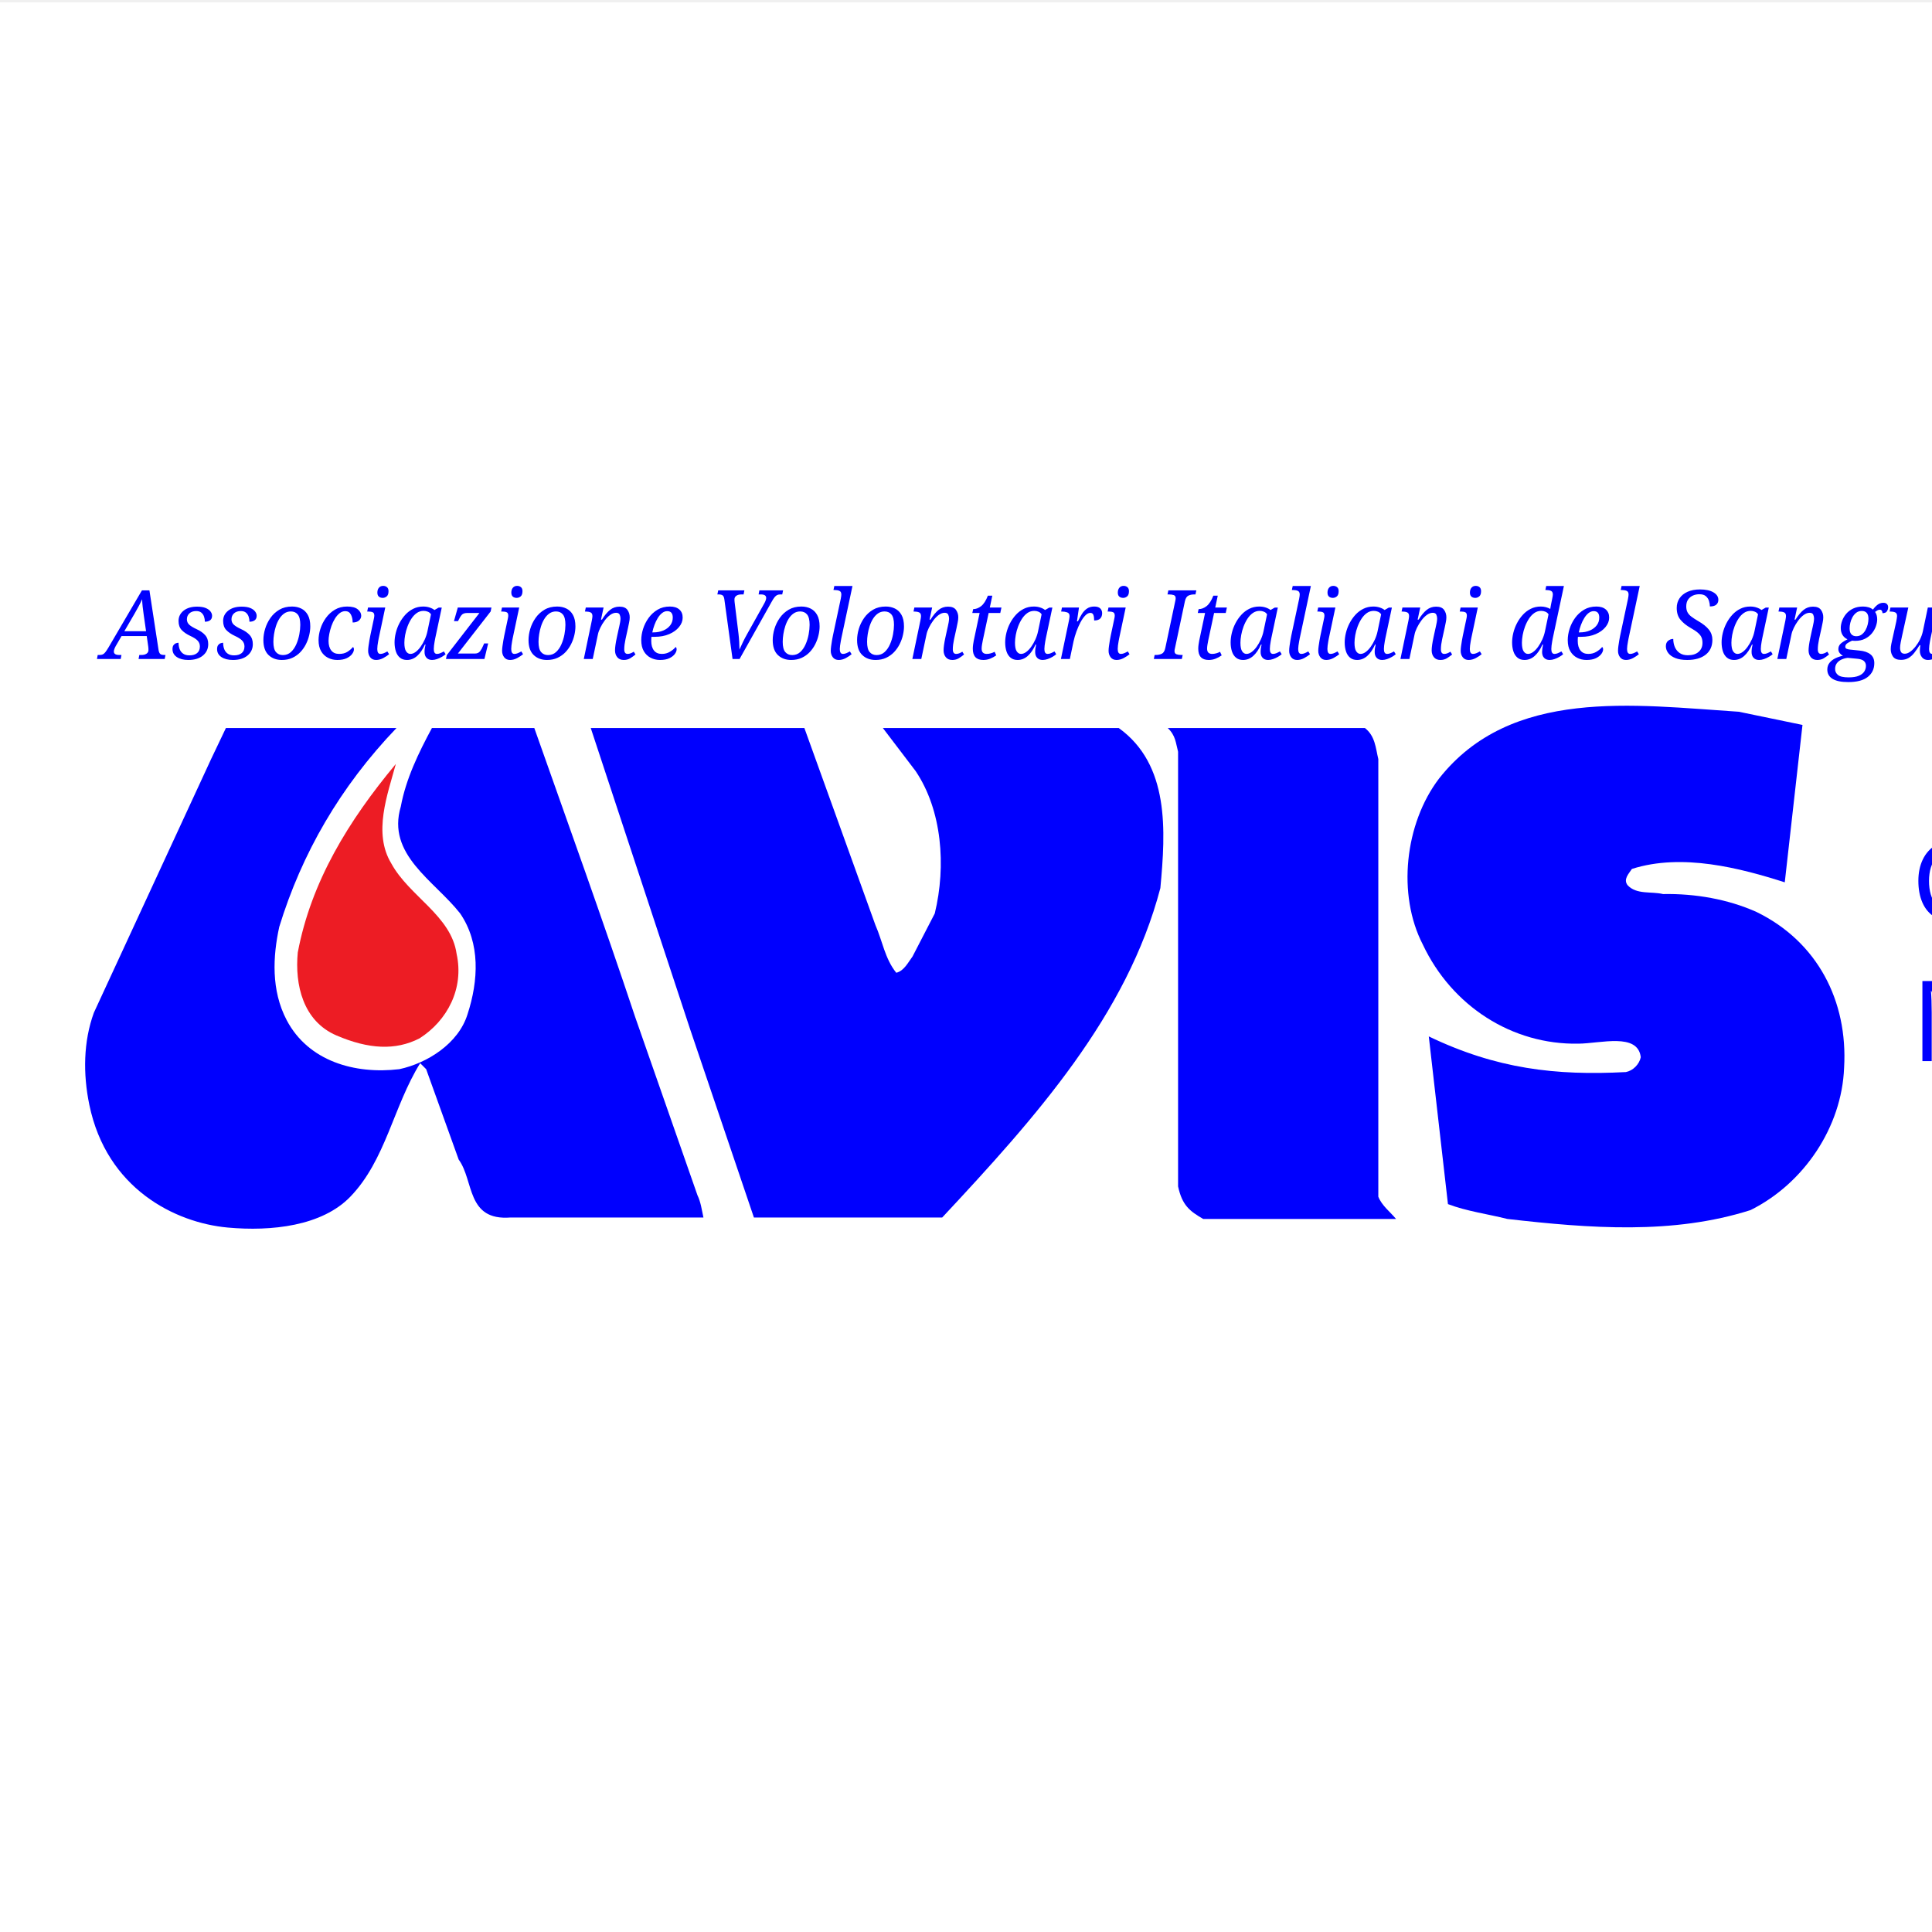
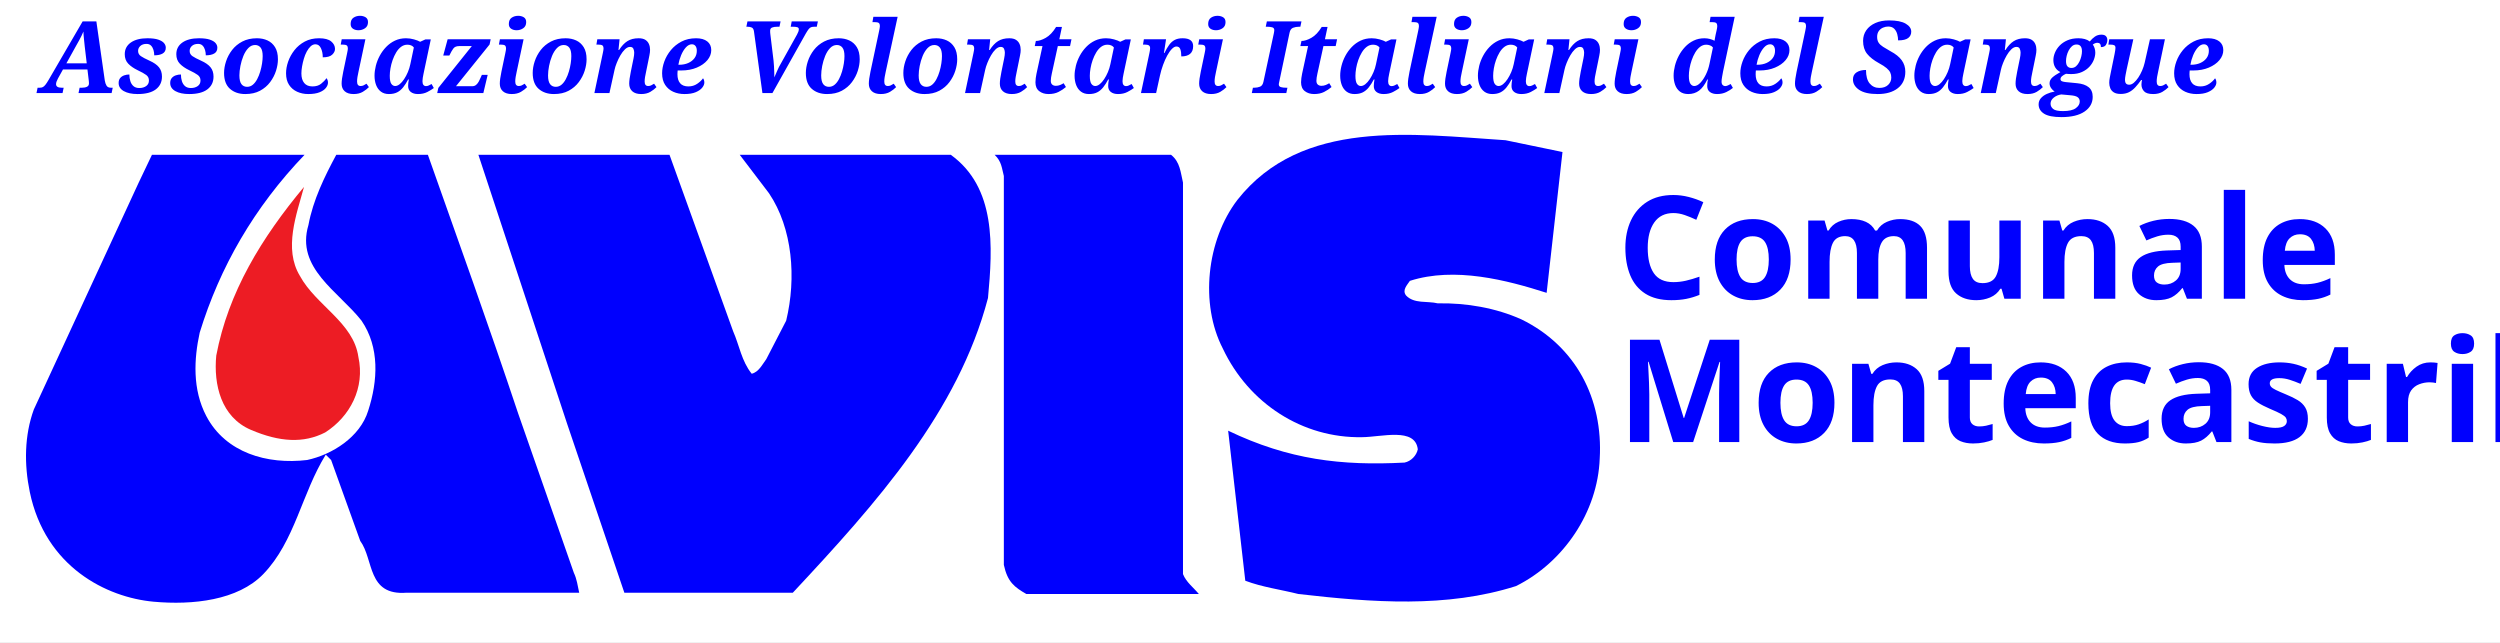
- <svg xmlns="http://www.w3.org/2000/svg" id="svg2" version="1.1" width="241.25" height="241.25" xml:space="preserve">
+ <svg xmlns="http://www.w3.org/2000/svg" id="svg2" version="1.1" width="348.927" height="89.612" xml:space="preserve">
  <defs id="defs6" />
-   <g id="g10" transform="matrix(1.25,0,0,-1.25,0,241.25)">
+   <g id="g10" transform="matrix(1.25,0,0,-1.25,-7,171.945)">
    <g id="g12" transform="scale(0.1,0.1)">
-       <path d="m 0,-61.335 3391.416,0 0,1988.895 L 0,1927.56 0,-61.335 z" style="fill:#ffffff;fill-opacity:1;fill-rule:evenodd;stroke:none" id="path14" />
+       <path d="m 56,658.665 2791.416,0 0,716.895 -2791.416,0 0,-716.895 z" style="fill:#ffffff;fill-opacity:1;fill-rule:evenodd;stroke:none" id="path14" />
      <path d="m 1800.62,1205.82 -17.7,-157.23 c -44.34,14.16 -102.48,29.43 -152.7,13.37 -3.08,-4.73 -8.85,-10.28 -4.32,-16.25 9.06,-9.67 23.67,-5.97 35.4,-8.85 32.1,0.62 65.03,-5.15 93.43,-17.9 60.71,-29.636 91.37,-88.702 87.46,-155.585 -2.26,-59.27 -40.13,-115.656 -93.43,-142.203 -77.58,-24.695 -160.52,-18.317 -243.05,-8.852 -19.54,4.942 -40.33,7.618 -59.26,14.821 l -19.14,167.515 c 67.68,-32.48 126.77,-39.308 196.94,-35.601 7.21,1.437 13.38,7.82 14.82,14.82 -2.88,24.77 -40.05,13.719 -62.26,13.543 -66.26,-1.23 -126.45,37.488 -155.47,99.023 -25.72,49.799 -18.11,120.799 16.26,165.869 71.82,91.17 194.89,73.47 299.43,66.68 21.2,-4.33 42.39,-8.85 63.59,-13.17" style="fill:#0000fe;fill-opacity:1;fill-rule:evenodd;stroke:none" id="path16" />
      <path d="m 396.078,1202.73 c -56.39,-58.85 -94.668,-125.53 -117.101,-198.59 -6.379,-29.222 -8.305,-63.378 7.41,-93.226 21.558,-40.945 67.914,-54.328 112.57,-48.976 27.781,5.964 59.066,25.515 68.117,54.945 10.906,33.543 12.965,70.793 -7.406,100.637 -25.93,32.92 -73.676,58.65 -59.27,106.8 5.145,27.79 17.903,53.92 31.075,78.41 l 102.277,0 c 33.957,-96.11 68.531,-192.01 100.844,-288.933 l 62.148,-177.805 c 3.289,-6.797 4.32,-14.613 5.965,-22.23 l -192.621,0 c -44.395,-3.469 -36.426,36.84 -51.859,57.828 l -32.516,90.348 -5.969,5.964 c -26.754,-43.007 -34.394,-96.73 -69.765,-133.355 -28.344,-29.348 -78.86,-34.813 -122.497,-30.828 -52.46,4.789 -120.918,38.707 -138.242,122.613 -6.383,30.895 -5.969,63.18 4.527,91.992 l 117.093,253.336 14.817,31.07 170.402,0" style="fill:#0000fe;fill-opacity:1;fill-rule:evenodd;stroke:none" id="path18" />
      <path d="m 874.547,1005.79 c 6.996,-15.849 9.465,-33.548 20.785,-47.544 7.82,1.852 11.938,10.496 16.258,16.258 l 22.226,43.016 c 11.524,47.53 7.2,103.1 -19.136,142.2 l -32.727,43.01 235.637,0 c 50.83,-36.63 46.92,-102.48 41.57,-159.9 C 1125.82,915.852 1035.07,814.191 941.223,713.762 l -188.094,0 -63.797,188.304 -99.191,300.664 213.406,0 71,-196.94" style="fill:#0000fe;fill-opacity:1;fill-rule:evenodd;stroke:none" id="path20" />
      <path d="m 1363.51,1202.73 c 10.29,-8.03 10.7,-19.96 13.38,-31.07 l 0,-437.113 c 3.43,-8.899 12.14,-15.434 17.7,-22.227 l -192.63,0 c -13.16,7.618 -21,13.328 -25.1,32.52 l 0,434.22 c -2.37,8.99 -2.37,16 -10.29,23.67 l 196.94,0" style="fill:#0000fe;fill-opacity:1;fill-rule:evenodd;stroke:none" id="path22" />
      <path d="m 390.902,1067.44 c 17.907,-32.93 59.883,-52.07 65.235,-90.346 7.613,-34.574 -9.262,-66.676 -37.043,-84.379 -24.078,-12.344 -50.867,-10.832 -82.934,2.883 -33.433,14.304 -41.777,50.629 -38.691,82.937 13.379,70.795 50.629,131.505 97.961,188.305 -8.231,-30.46 -23.047,-68.95 -4.528,-99.4" style="fill:#ed1c24;fill-opacity:1;fill-rule:evenodd;stroke:none" id="path24" />
      <text xml:space="preserve" style="font-size:96px;font-style:italic;font-weight:normal;line-height:125%;letter-spacing:0px;word-spacing:0px;fill:#000000;fill-opacity:1;stroke:none;font-family:Times New Roman;-inkscape-font-specification:'Times New Roman, Italic'" x="102.225" y="-1271.674" id="text3769" transform="scale(1,-1)">
-         <tspan id="tspan3771" x="102.225" y="-1271.674" style="-inkscape-font-specification:Georgia Italic;font-family:Georgia;font-weight:normal;font-style:italic;font-stretch:normal;font-variant:normal;fill:#0000fe;fill-opacity:1">Associazione Volontari Italiani del Sangue</tspan>
+         <tspan id="tspan3771" x="102.225" y="-1271.674" style="font-size:112px;font-style:italic;font-variant:normal;font-weight:bold;font-stretch:normal;fill:#0000fe;fill-opacity:1;font-family:Georgia;-inkscape-font-specification:Georgia Bold Italic">Associazione Volontari Italiani del Sangue</tspan>
      </text>
-       <text xml:space="preserve" style="font-size:320px;font-style:normal;font-weight:normal;line-height:125%;letter-spacing:0px;word-spacing:0px;fill:#000000;fill-opacity:1;stroke:none;font-family:Sans" x="1909.555" y="-1009.979" id="text3773" transform="scale(1,-1)">
-         <tspan id="tspan3775" x="1909.555" y="-1009.979" style="font-size:112px;fill:#0000fe;fill-opacity:1">Comunale</tspan>
-         <tspan x="1909.555" y="-869.979" style="font-size:112px;fill:#0000fe;fill-opacity:1" id="tspan3777">Montecastrilli</tspan>
+       <text xml:space="preserve" style="font-size:320px;font-style:normal;font-weight:normal;line-height:100%;letter-spacing:0px;word-spacing:0px;fill:#000000;fill-opacity:1;stroke:none;font-family:Sans" x="1861.555" y="-1041.979" id="text3773" transform="scale(1,-1)">
+         <tspan id="tspan3775" x="1861.555" y="-1041.979" style="font-size:160px;font-style:normal;font-variant:normal;font-weight:bold;font-stretch:normal;text-align:start;line-height:100%;writing-mode:lr-tb;text-anchor:start;fill:#0000fe;fill-opacity:1;font-family:Corbel;-inkscape-font-specification:Corbel Bold">Comunale</tspan>
+         <tspan x="1861.555" y="-881.979" style="font-size:160px;font-style:normal;font-variant:normal;font-weight:bold;font-stretch:normal;text-align:start;line-height:100%;writing-mode:lr-tb;text-anchor:start;fill:#0000fe;fill-opacity:1;font-family:Corbel;-inkscape-font-specification:Corbel Bold" id="tspan3777">Montecastrilli</tspan>
      </text>
    </g>
  </g>
</svg>
